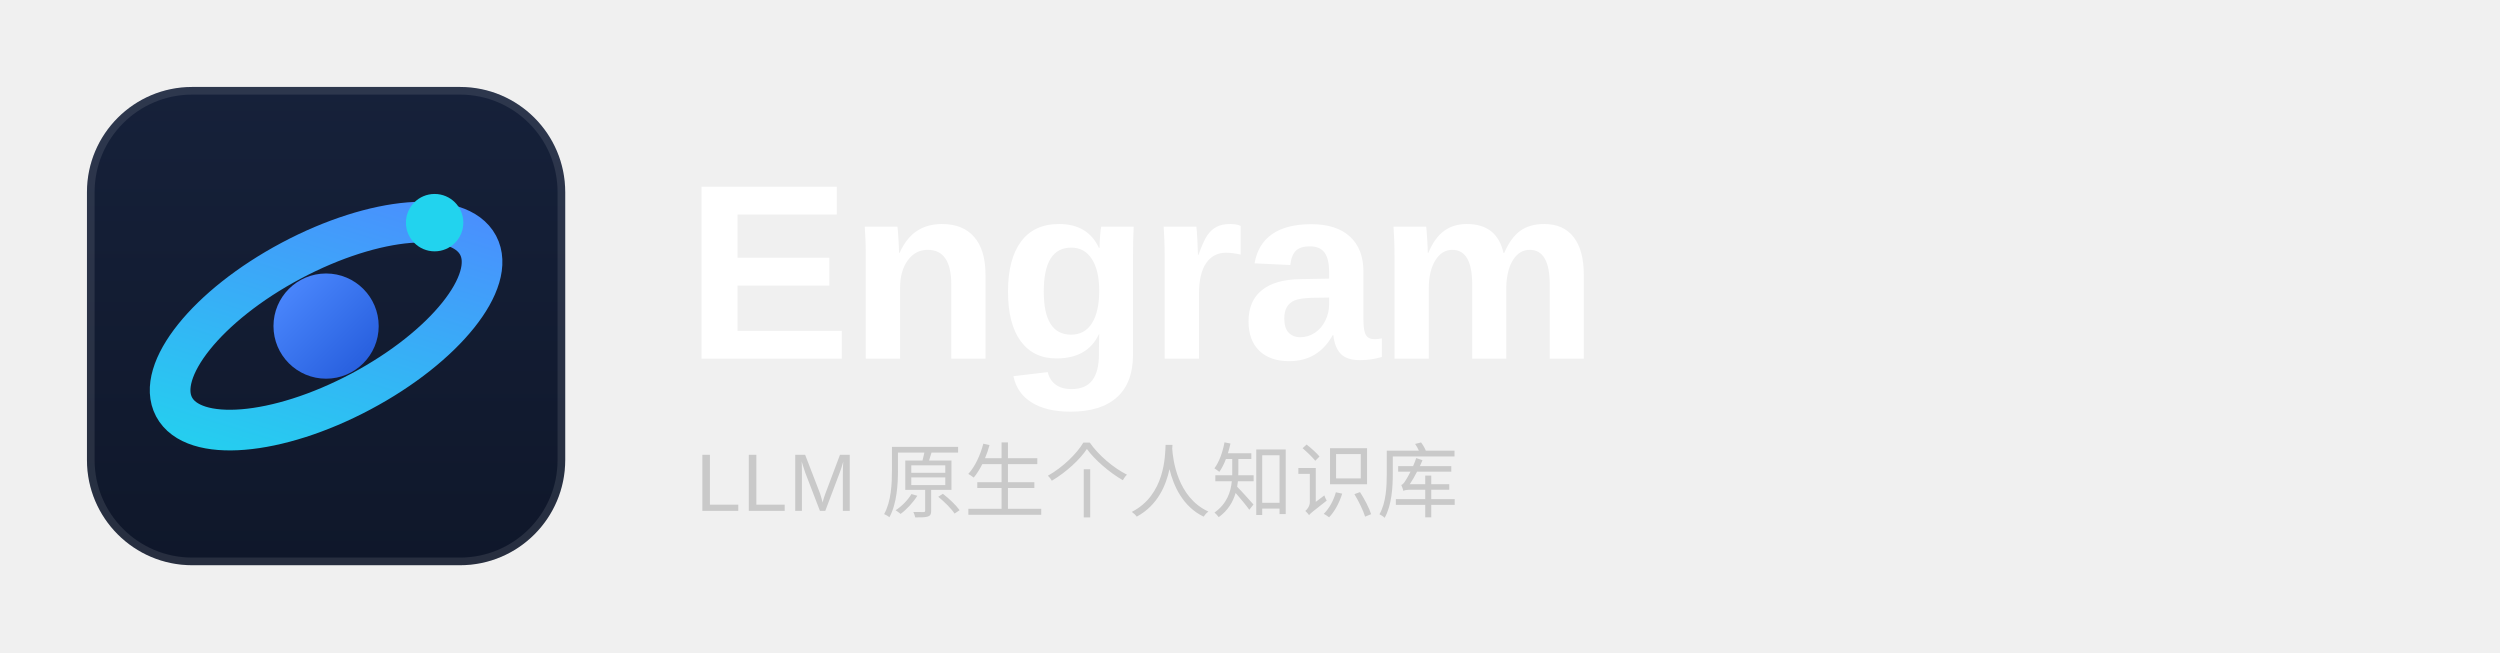
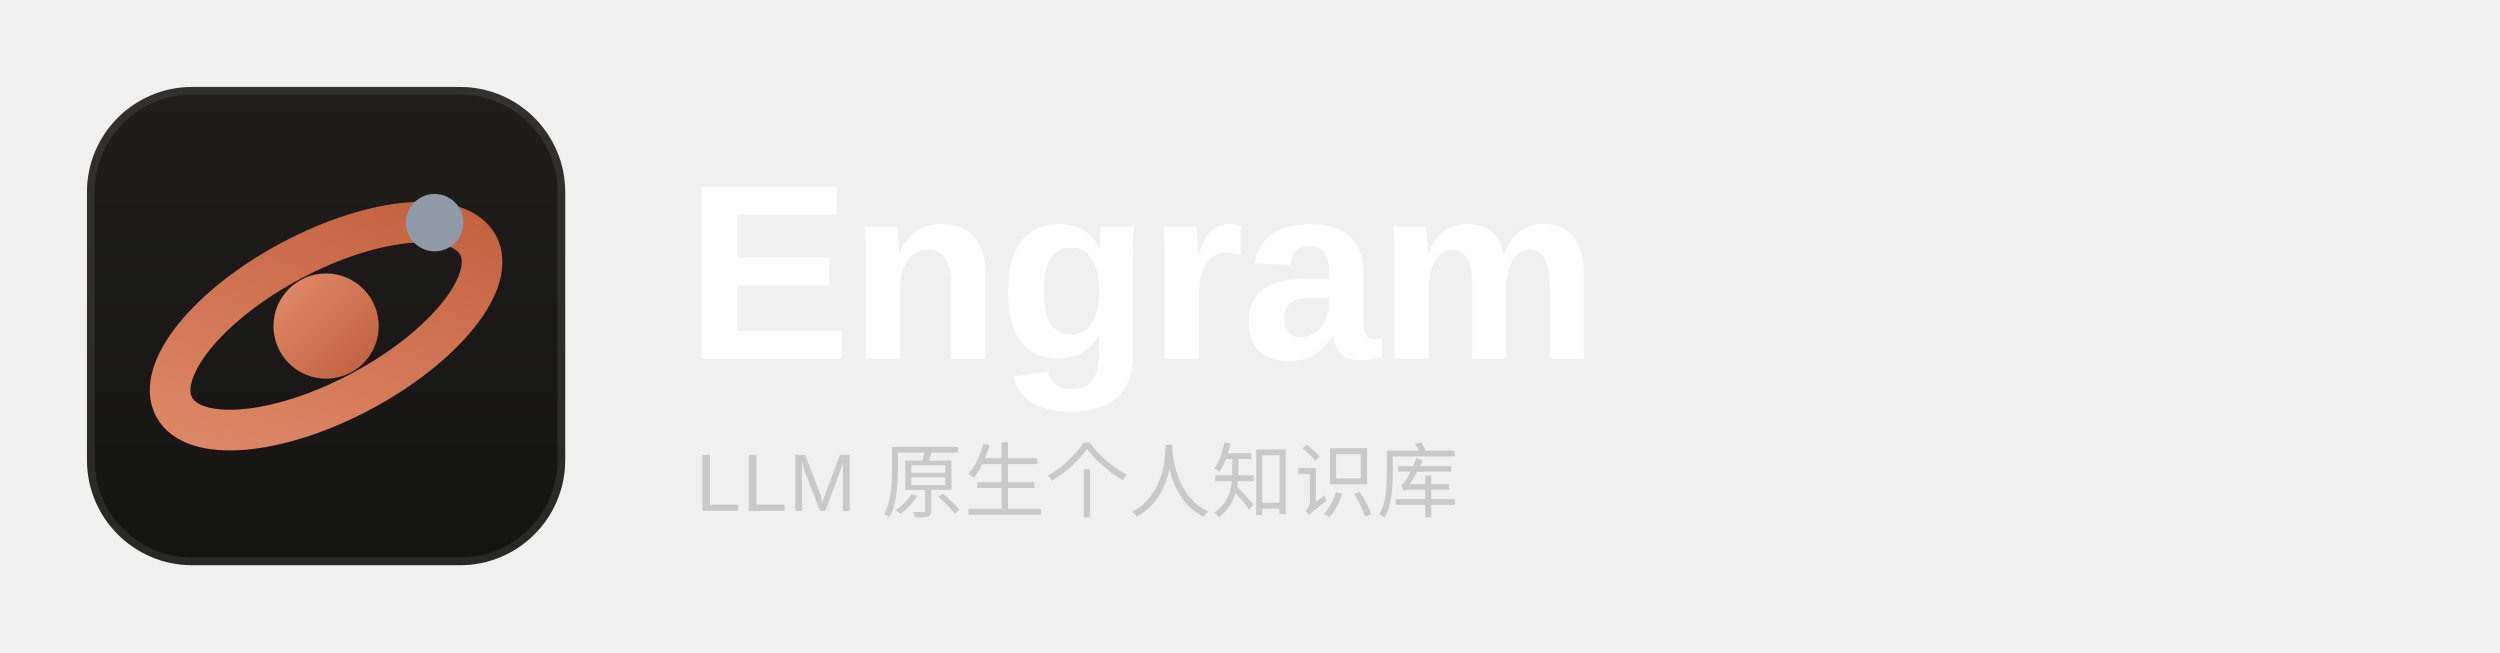
<svg xmlns="http://www.w3.org/2000/svg" viewBox="0 0 460 120" width="460" height="120" role="img" aria-label="Engram">
  <defs>
    <linearGradient id="engram-dark-lockup-plate" x1="0" y1="0" x2="0" y2="1">
-       <stop offset="0" stop-color="#16213A" />
-       <stop offset="1" stop-color="#0F172A" />
+       <stop offset="0" stop-color="#1F1E1B" />
+       <stop offset="1" stop-color="#141413" />
    </linearGradient>
    <linearGradient id="engram-dark-lockup-orbit" gradientUnits="userSpaceOnUse" x1="-26" y1="26" x2="26" y2="-26">
-       <stop offset="0" stop-color="#22D3EE" />
-       <stop offset="1" stop-color="#4D8AFF" />
+       <stop offset="0" stop-color="#E08A6A" />
+       <stop offset="1" stop-color="#C15F3C" />
    </linearGradient>
    <linearGradient id="engram-dark-lockup-core" gradientUnits="userSpaceOnUse" x1="-9.75" y1="-9.75" x2="9.75" y2="9.75">
-       <stop offset="0" stop-color="#4D8AFF" />
-       <stop offset="1" stop-color="#245BDB" />
+       <stop offset="0" stop-color="#E08A6A" />
+       <stop offset="1" stop-color="#C15F3C" />
    </linearGradient>
  </defs>
  <rect x="16" y="16" width="88" height="88" rx="19.36" fill="url(#engram-dark-lockup-plate)" />
-   <rect x="16.704" y="16.704" width="86.592" height="86.592" rx="18.656" fill="none" stroke="rgba(255, 255, 255, 0.10)" stroke-width="1.408" />
+   <rect x="16.704" y="16.704" width="86.592" height="86.592" rx="18.656" fill="none" stroke="rgba(247, 245, 239, 0.09)" stroke-width="1.408" />
  <g transform="translate(60 60) scale(0.88)">
    <ellipse cx="0" cy="0" rx="36" ry="15.5" fill="none" stroke="url(#engram-dark-lockup-orbit)" stroke-width="8.5" transform="rotate(-28)" />
-     <circle cx="22.695" cy="-21.628" r="6" fill="#22D3EE" />
+     <circle cx="22.695" cy="-21.628" r="6" fill="#8E9AA6" />
    <circle cx="0" cy="0" r="11" fill="url(#engram-dark-lockup-core)" />
  </g>
  <text x="126" y="66" font-family="Segoe UI, -apple-system, BlinkMacSystemFont, Helvetica Neue, Arial, PingFang SC, Microsoft YaHei, sans-serif" font-size="46" font-weight="700" letter-spacing="-0.6" fill="#FFFFFF">Engram</text>
  <text x="128" y="94" font-family="Segoe UI, -apple-system, BlinkMacSystemFont, Helvetica Neue, Arial, PingFang SC, Microsoft YaHei, sans-serif" font-size="15" letter-spacing="0.2" fill="#C9C9C9">LLM 原生个人知识库</text>
</svg>
